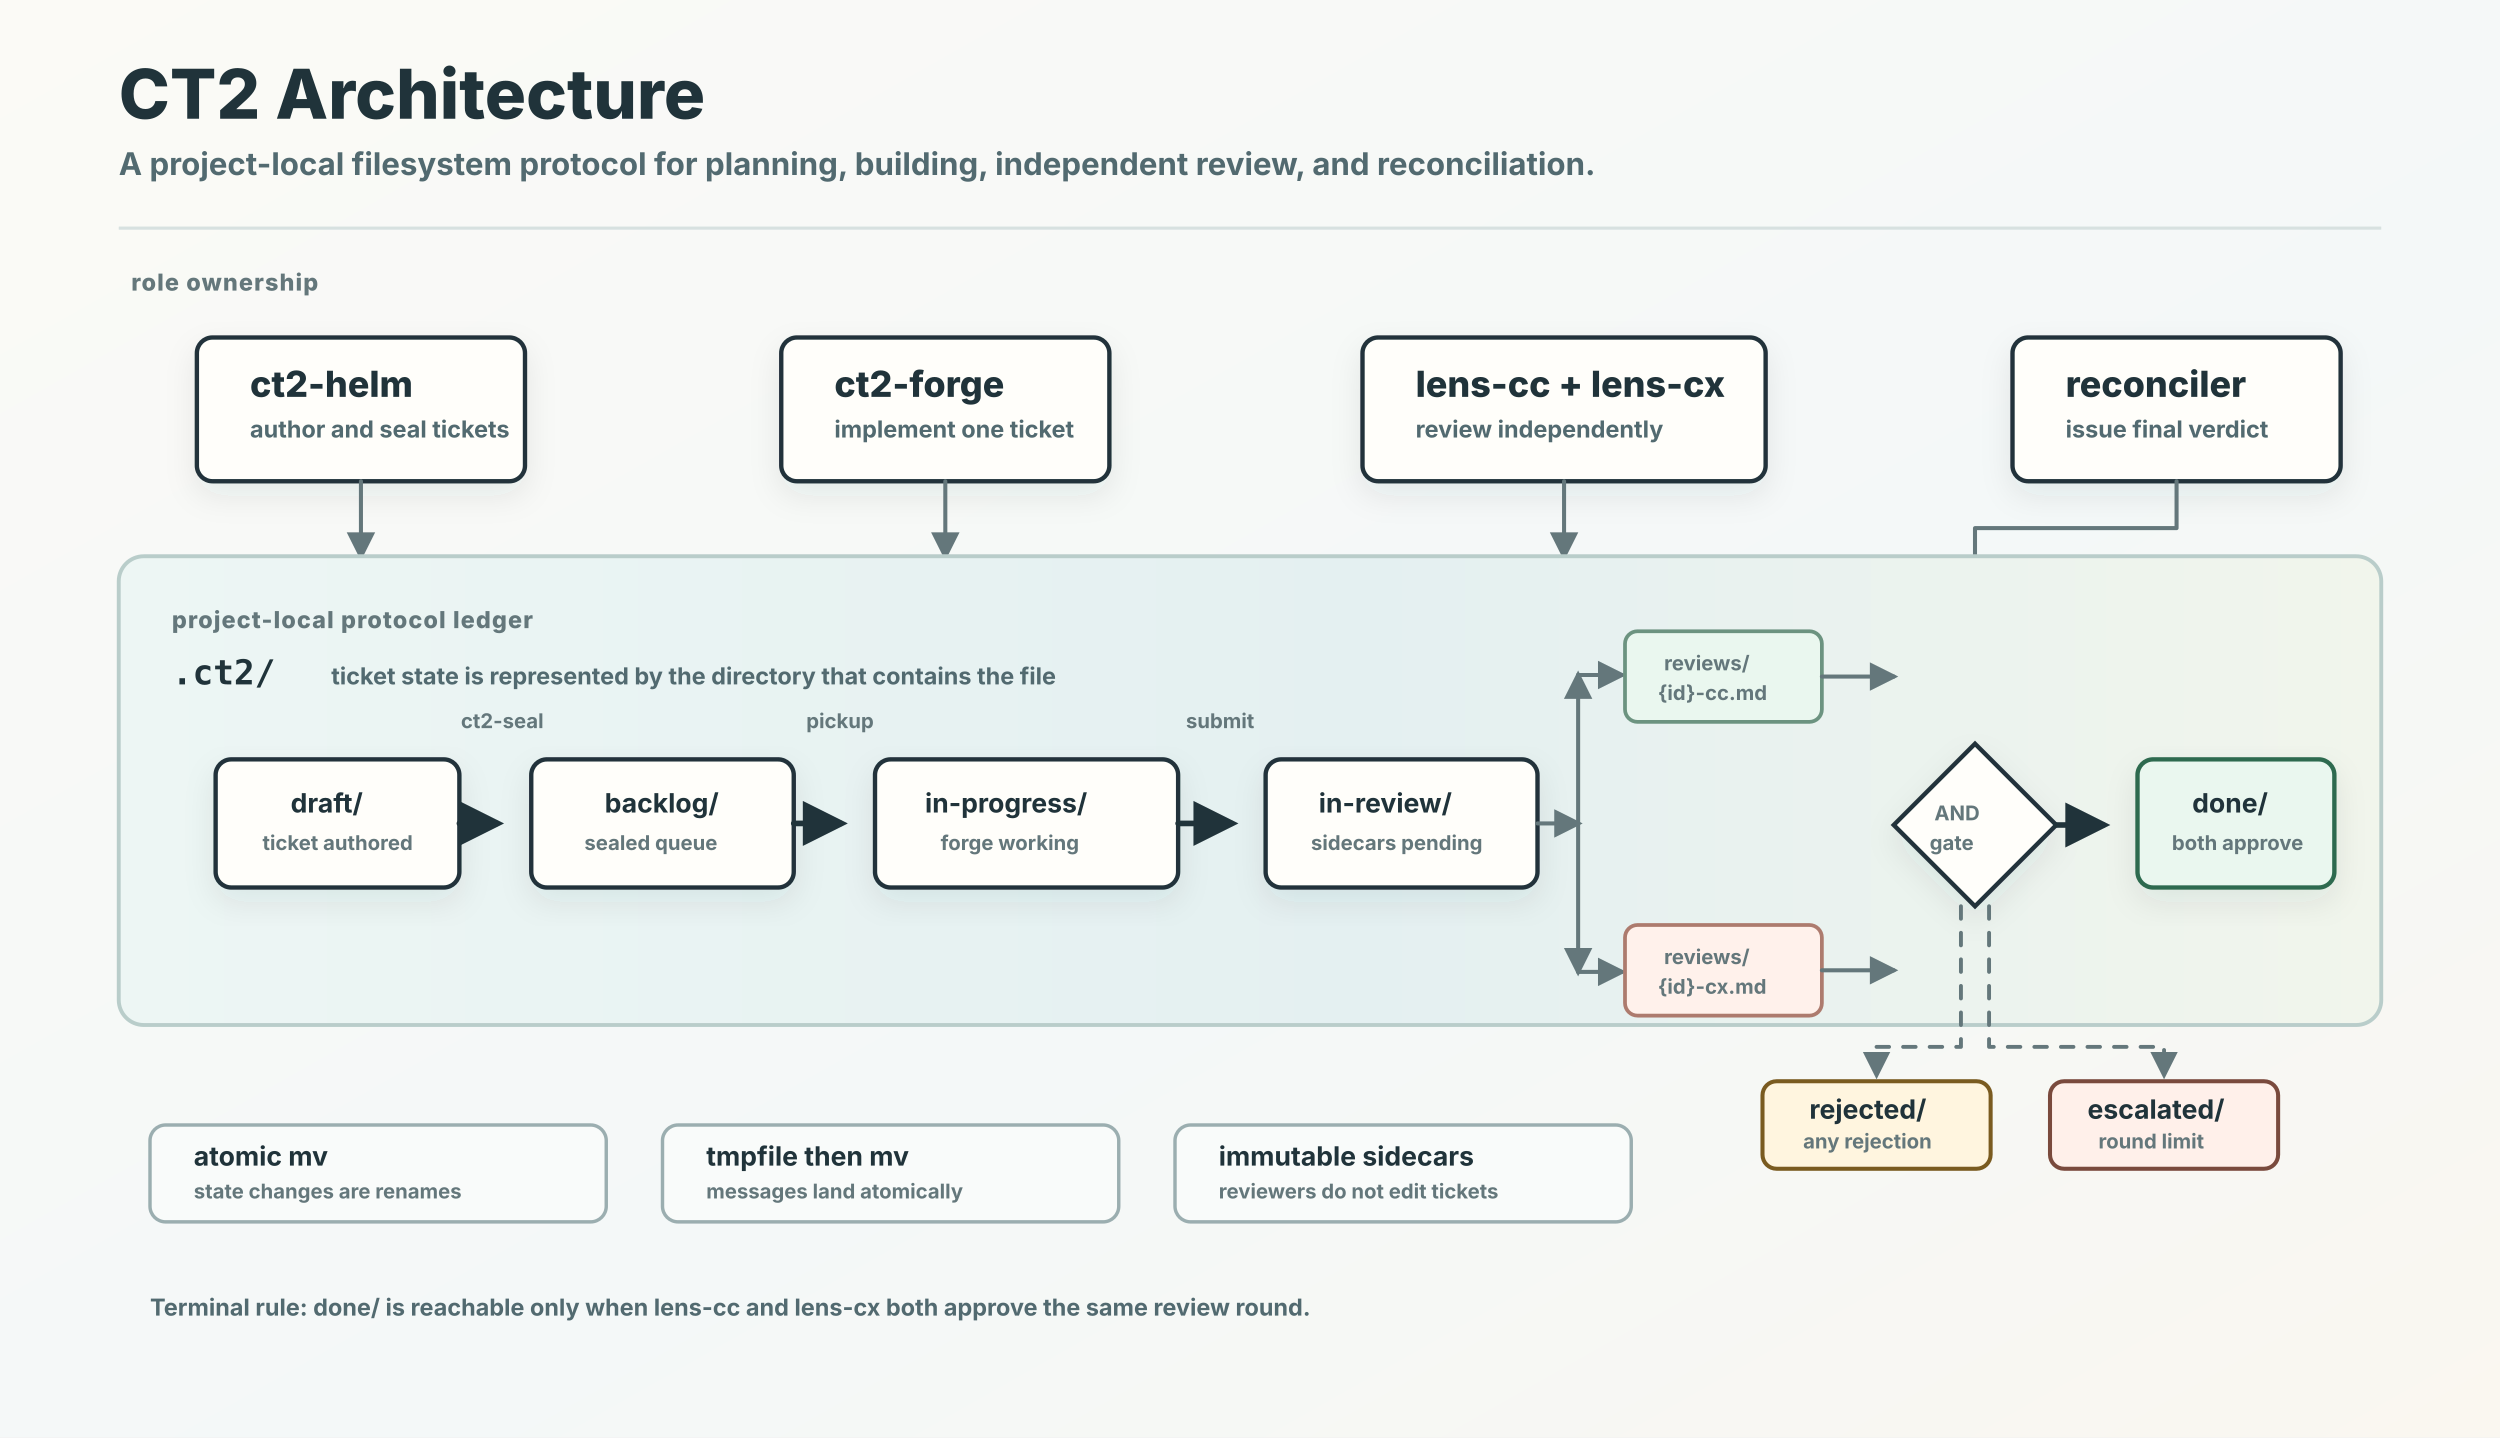
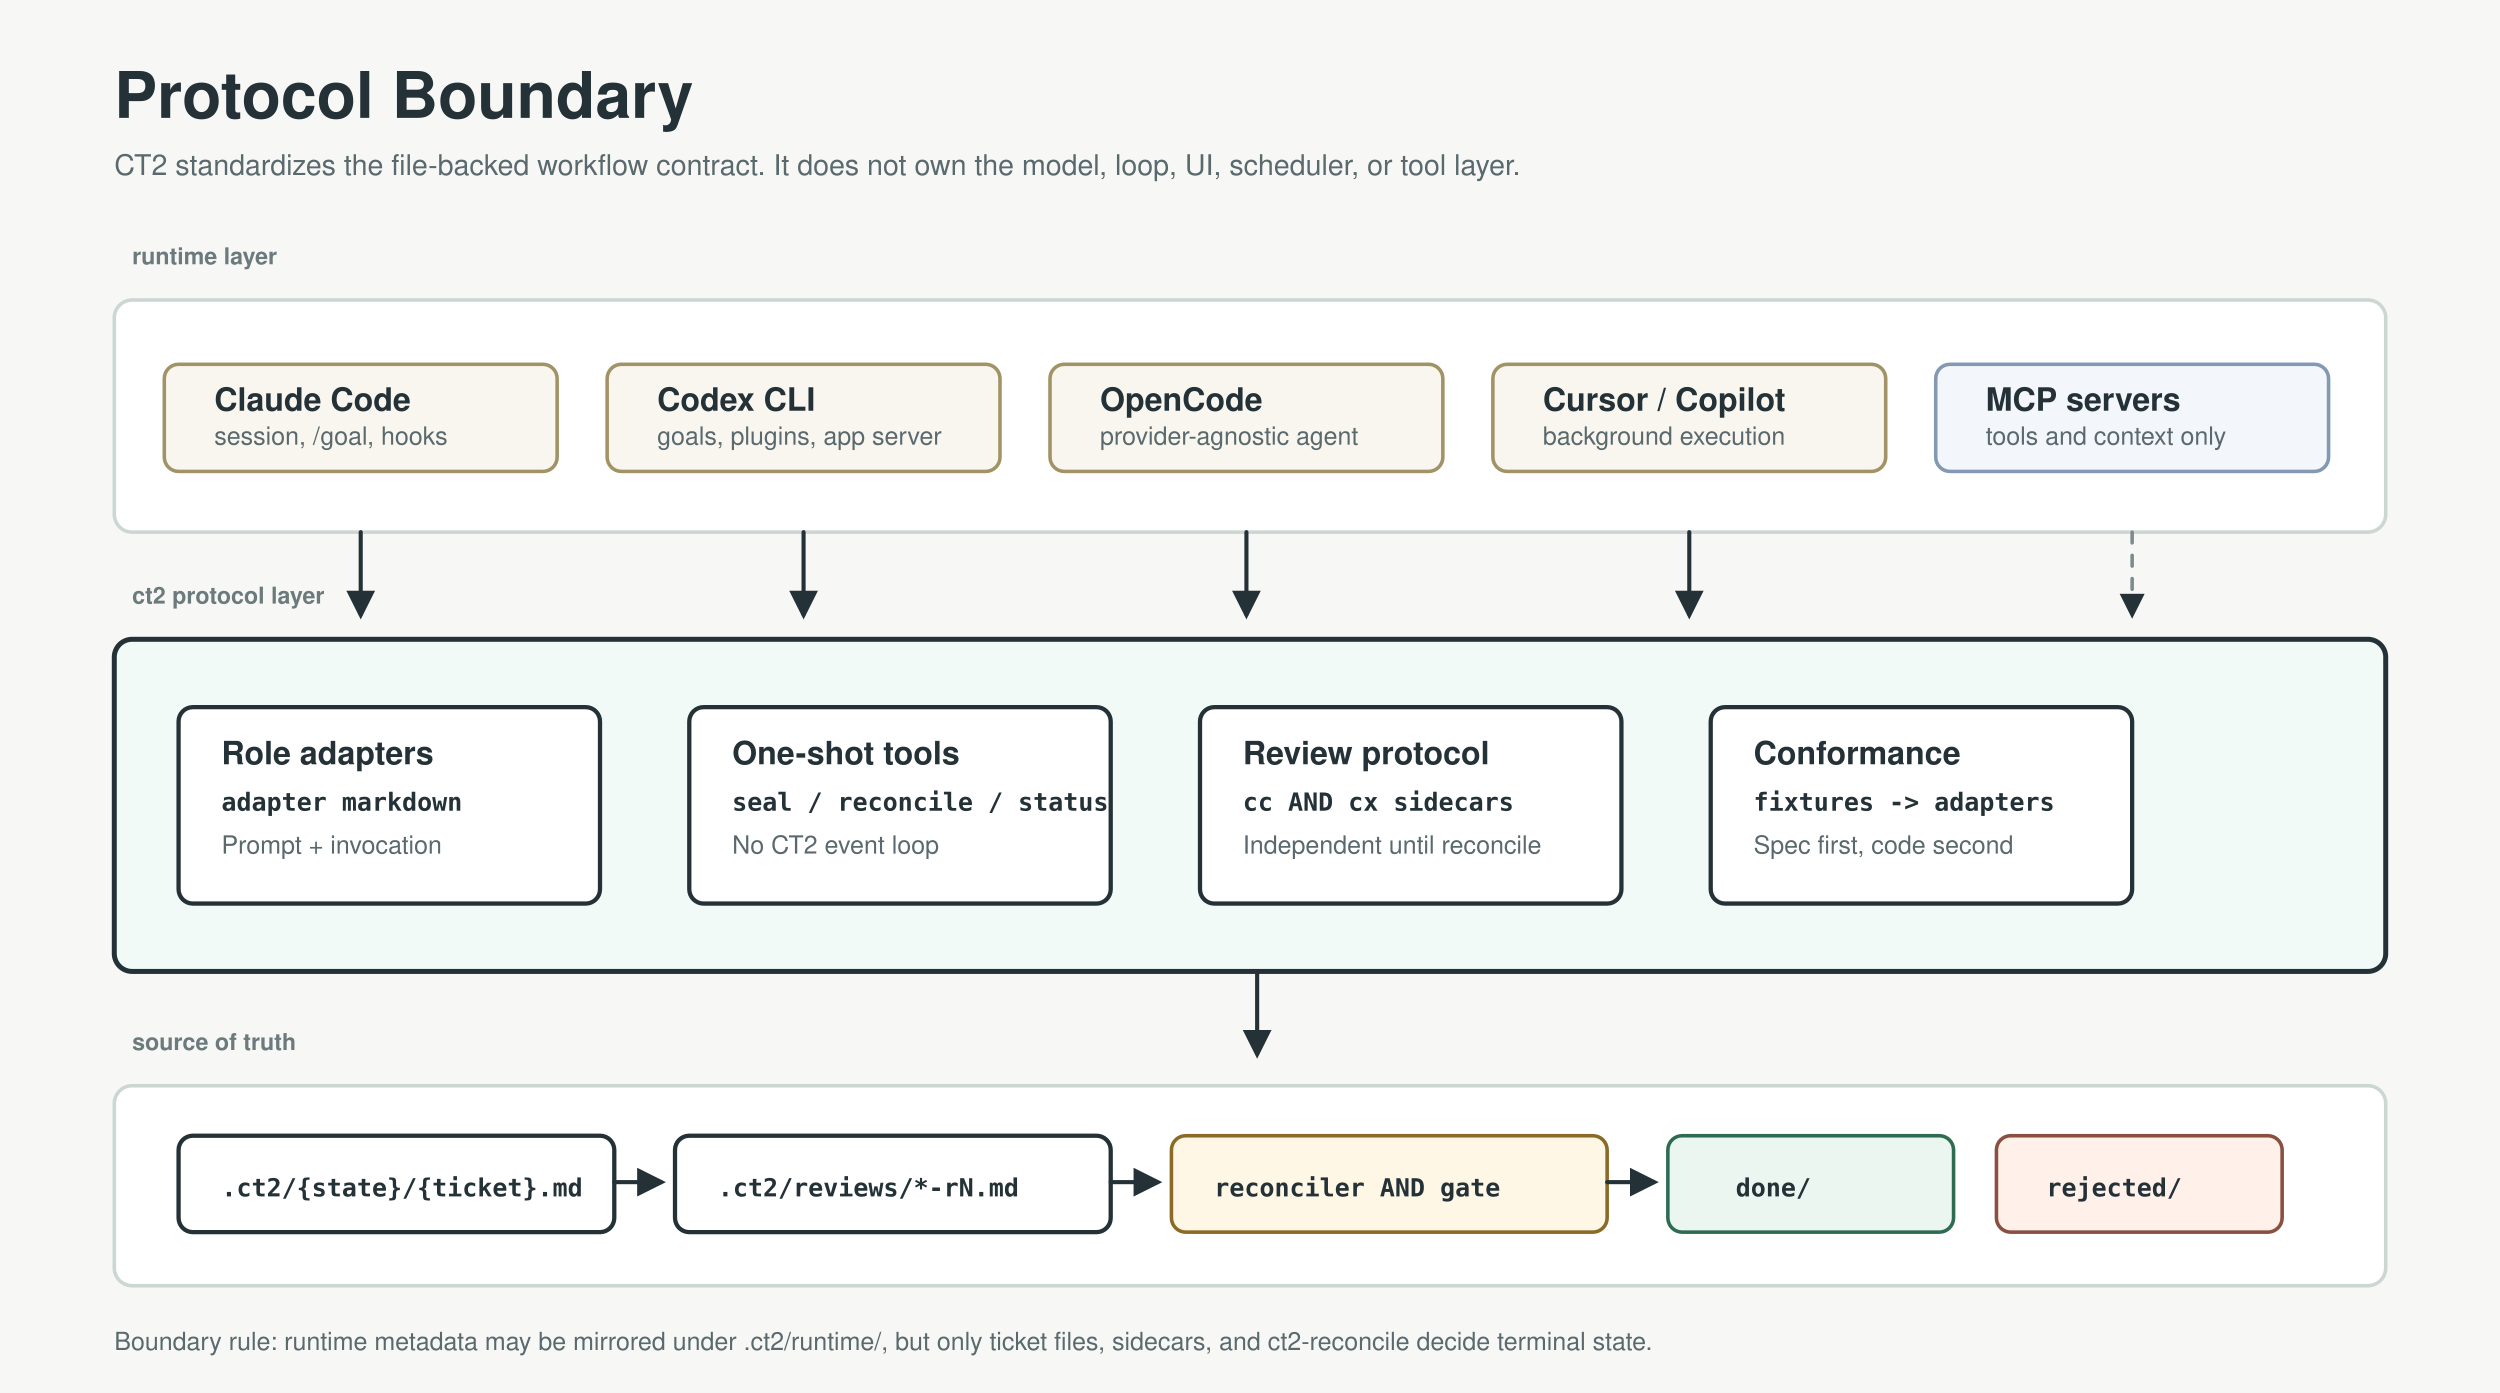
- <svg xmlns="http://www.w3.org/2000/svg" width="1600" height="920" viewBox="0 0 1600 920" role="img" aria-labelledby="title desc">
+ <svg xmlns="http://www.w3.org/2000/svg" width="1400" height="780" viewBox="0 0 1400 780" role="img" aria-labelledby="title desc">
  <defs>
-     <linearGradient id="bg" x1="0" y1="0" x2="1" y2="1">
-       <stop offset="0" stop-color="#fbfaf6" />
-       <stop offset="0.58" stop-color="#f4f8f8" />
-       <stop offset="1" stop-color="#faf7f0" />
-     </linearGradient>
-     <linearGradient id="ledger" x1="0" y1="0" x2="1" y2="0">
-       <stop offset="0" stop-color="#edf6f4" />
-       <stop offset="0.55" stop-color="#e4f0f1" />
-       <stop offset="1" stop-color="#f1f5ec" />
-     </linearGradient>
-     <filter id="softShadow" x="-20%" y="-20%" width="140%" height="150%">
-       <feDropShadow dx="0" dy="8" stdDeviation="10" flood-color="#20333a" flood-opacity="0.08" />
-     </filter>
-     <marker id="arrow" viewBox="0 0 10 10" refX="8.4" refY="5" markerWidth="8" markerHeight="8" orient="auto">
-       <path d="M0 0 L10 5 L0 10 z" fill="#20333a" />
-     </marker>
-     <marker id="arrowMuted" viewBox="0 0 10 10" refX="8.4" refY="5" markerWidth="7" markerHeight="7" orient="auto">
-       <path d="M0 0 L10 5 L0 10 z" fill="#64777b" />
+     <marker id="arrow" viewBox="0 0 10 10" refX="8.2" refY="5" markerWidth="7" markerHeight="7" orient="auto">
+       <path d="M0 0 L10 5 L0 10 Z" fill="#243238" />
    </marker>
    <style>
-       .title { font: 800 44px ui-sans-serif, -apple-system, BlinkMacSystemFont, "Segoe UI", sans-serif; fill: #20333a; letter-spacing: 0; }
-       .subtitle { font: 650 20px ui-sans-serif, -apple-system, BlinkMacSystemFont, "Segoe UI", sans-serif; fill: #526a70; letter-spacing: 0; }
-       .section { font: 800 15px ui-sans-serif, -apple-system, BlinkMacSystemFont, "Segoe UI", sans-serif; fill: #64777b; letter-spacing: 0.7px; text-transform: uppercase; }
-       .node { font: 800 23px ui-sans-serif, -apple-system, BlinkMacSystemFont, "Segoe UI", sans-serif; fill: #20333a; letter-spacing: 0; }
-       .label { font: 750 17px ui-sans-serif, -apple-system, BlinkMacSystemFont, "Segoe UI", sans-serif; fill: #20333a; letter-spacing: 0; }
-       .small { font: 650 15px ui-sans-serif, -apple-system, BlinkMacSystemFont, "Segoe UI", sans-serif; fill: #526a70; letter-spacing: 0; }
-       .micro { font: 750 13px ui-sans-serif, -apple-system, BlinkMacSystemFont, "Segoe UI", sans-serif; fill: #64777b; letter-spacing: 0; }
-       .mono { font: 800 22px ui-monospace, SFMono-Regular, Menlo, Consolas, monospace; fill: #20333a; letter-spacing: 0; }
-       .role { fill: #fffefa; stroke: #20333a; stroke-width: 2.8; filter: url(#softShadow); }
-       .state { fill: #fffefa; stroke: #20333a; stroke-width: 2.8; filter: url(#softShadow); }
-       .artifact { fill: #f9fbfa; stroke: #9baeb0; stroke-width: 2.2; }
-       .approved { fill: #eaf7ef; stroke: #2d6b4f; stroke-width: 2.8; filter: url(#softShadow); }
-       .rejected { fill: #fff5df; stroke: #7a5b20; stroke-width: 2.6; }
-       .escalated { fill: #fff0ea; stroke: #7a4a3d; stroke-width: 2.6; }
-       .gate { fill: #fffefa; stroke: #20333a; stroke-width: 2.8; filter: url(#softShadow); }
-       .arrow { fill: none; stroke: #20333a; stroke-width: 3.6; stroke-linecap: round; stroke-linejoin: round; marker-end: url(#arrow); }
-       .thin { fill: none; stroke: #64777b; stroke-width: 2.6; stroke-linecap: round; stroke-linejoin: round; marker-end: url(#arrowMuted); }
-       .dash { fill: none; stroke: #64777b; stroke-width: 2.5; stroke-linecap: round; stroke-linejoin: round; stroke-dasharray: 8 9; marker-end: url(#arrowMuted); }
-       .rule { stroke: #d7e1e0; stroke-width: 2; }
+       .bg { fill: #f7f8f5; }
+       .band { fill: #ffffff; stroke: #ccd6d3; stroke-width: 2; }
+       .runtime { fill: #f8f6ef; stroke: #a29367; stroke-width: 2; }
+       .protocol { fill: #f2faf7; stroke: #243238; stroke-width: 2.8; }
+       .ledger { fill: #ffffff; stroke: #243238; stroke-width: 2.4; }
+       .mcp { fill: #f3f6fb; stroke: #8398b2; stroke-width: 2; }
+       .gate { fill: #fff7e6; stroke: #8a6a26; stroke-width: 2; }
+       .done { fill: #eaf6ef; stroke: #2e6c52; stroke-width: 2; }
+       .bad { fill: #fff0ea; stroke: #8a4f40; stroke-width: 2; }
+       .title { font-family: Helvetica, Arial, sans-serif; font-size: 36px; font-weight: 700; fill: #243238; letter-spacing: 0; }
+       .subtitle { font-family: Helvetica, Arial, sans-serif; font-size: 16px; font-weight: 500; fill: #5a696d; letter-spacing: 0; }
+       .section { font-family: Helvetica, Arial, sans-serif; font-size: 13px; font-weight: 700; fill: #6c7a7d; letter-spacing: 0; text-transform: uppercase; }
+       .label { font-family: Helvetica, Arial, sans-serif; font-size: 18px; font-weight: 700; fill: #243238; letter-spacing: 0; }
+       .small { font-family: Helvetica, Arial, sans-serif; font-size: 14px; font-weight: 500; fill: #5a696d; letter-spacing: 0; }
+       .mono { font-family: Menlo, Consolas, monospace; font-size: 14px; font-weight: 600; fill: #243238; letter-spacing: 0; }
+       .line { fill: none; stroke: #243238; stroke-width: 2.3; stroke-linecap: round; stroke-linejoin: round; marker-end: url(#arrow); }
+       .muted { fill: none; stroke: #7d8b8e; stroke-width: 2; stroke-linecap: round; stroke-linejoin: round; marker-end: url(#arrow); stroke-dasharray: 6 7; }
    </style>
  </defs>
-   <rect width="1600" height="920" fill="url(#bg)" />
-   <text x="76" y="76" class="title">CT2 Architecture</text>
-   <text x="76" y="112" class="subtitle">A project-local filesystem protocol for planning, building, independent review, and reconciliation.</text>
-   <line x1="76" y1="146" x2="1524" y2="146" class="rule" />
-   <text x="84" y="186" class="section">role ownership</text>
-   <g transform="translate(126 216)">
-     <rect x="0" y="0" width="210" height="92" rx="10" class="role" />
-     <text x="34" y="38" class="node">ct2-helm</text>
-     <text x="34" y="64" class="small">author and seal tickets</text>
+   <rect class="bg" width="1400" height="780" />
+   <text x="64" y="66" class="title">Protocol Boundary</text>
+   <text x="64" y="98" class="subtitle">CT2 standardizes the file-backed workflow contract. It does not own the model, loop, UI, scheduler, or tool layer.</text>
+   <text x="74" y="148" class="section">runtime layer</text>
+   <rect class="band" x="64" y="168" width="1272" height="130" rx="10" />
+   <g transform="translate(92 204)">
+     <rect class="runtime" width="220" height="60" rx="8" />
+     <text x="28" y="26" class="label">Claude Code</text>
+     <text x="28" y="45" class="small">session, /goal, hooks</text>
  </g>
-   <g transform="translate(500 216)">
-     <rect x="0" y="0" width="210" height="92" rx="10" class="role" />
-     <text x="34" y="38" class="node">ct2-forge</text>
-     <text x="34" y="64" class="small">implement one ticket</text>
+   <g transform="translate(340 204)">
+     <rect class="runtime" width="220" height="60" rx="8" />
+     <text x="28" y="26" class="label">Codex CLI</text>
+     <text x="28" y="45" class="small">goals, plugins, app server</text>
  </g>
-   <g transform="translate(872 216)">
-     <rect x="0" y="0" width="258" height="92" rx="10" class="role" />
-     <text x="34" y="38" class="node">lens-cc + lens-cx</text>
-     <text x="34" y="64" class="small">review independently</text>
+   <g transform="translate(588 204)">
+     <rect class="runtime" width="220" height="60" rx="8" />
+     <text x="28" y="26" class="label">OpenCode</text>
+     <text x="28" y="45" class="small">provider-agnostic agent</text>
  </g>
-   <g transform="translate(1288 216)">
-     <rect x="0" y="0" width="210" height="92" rx="10" class="role" />
-     <text x="34" y="38" class="node">reconciler</text>
-     <text x="34" y="64" class="small">issue final verdict</text>
+   <g transform="translate(836 204)">
+     <rect class="runtime" width="220" height="60" rx="8" />
+     <text x="28" y="26" class="label">Cursor / Copilot</text>
+     <text x="28" y="45" class="small">background execution</text>
  </g>
-   <path class="thin" d="M231 308 V356" />
-   <path class="thin" d="M605 308 V356" />
-   <path class="thin" d="M1001 308 V356" />
-   <path class="thin" d="M1393 308 V338 H1264 V462" />
-   <g transform="translate(76 356)">
-     <rect x="0" y="0" width="1448" height="300" rx="16" fill="url(#ledger)" stroke="#b9cdca" stroke-width="2.5" />
-     <text x="34" y="46" class="section">project-local protocol ledger</text>
-     <text x="34" y="82" class="mono">.ct2/</text>
-     <text x="136" y="82" class="small">ticket state is represented by the directory that contains the file</text>
+   <g transform="translate(1084 204)">
+     <rect class="mcp" width="220" height="60" rx="8" />
+     <text x="28" y="26" class="label">MCP servers</text>
+     <text x="28" y="45" class="small">tools and context only</text>
  </g>
-   <g transform="translate(138 486)">
-     <rect x="0" y="0" width="156" height="82" rx="10" class="state" />
-     <text x="48" y="34" class="label">draft/</text>
-     <text x="30" y="58" class="micro">ticket authored</text>
+   <path class="line" d="M202 298 V344" />
+   <path class="line" d="M450 298 V344" />
+   <path class="line" d="M698 298 V344" />
+   <path class="line" d="M946 298 V344" />
+   <path class="muted" d="M1194 298 V344" />
+   <text x="74" y="338" class="section">ct2 protocol layer</text>
+   <rect class="protocol" x="64" y="358" width="1272" height="186" rx="10" />
+   <g transform="translate(100 396)">
+     <rect class="ledger" width="236" height="110" rx="8" />
+     <text x="24" y="32" class="label">Role adapters</text>
+     <text x="24" y="58" class="mono">adapter markdown</text>
+     <text x="24" y="82" class="small">Prompt + invocation</text>
  </g>
-   <g transform="translate(340 486)">
-     <rect x="0" y="0" width="168" height="82" rx="10" class="state" />
-     <text x="47" y="34" class="label">backlog/</text>
-     <text x="34" y="58" class="micro">sealed queue</text>
+   <g transform="translate(386 396)">
+     <rect class="ledger" width="236" height="110" rx="8" />
+     <text x="24" y="32" class="label">One-shot tools</text>
+     <text x="24" y="58" class="mono">seal / reconcile / status</text>
+     <text x="24" y="82" class="small">No CT2 event loop</text>
  </g>
-   <g transform="translate(560 486)">
-     <rect x="0" y="0" width="194" height="82" rx="10" class="state" />
-     <text x="32" y="34" class="label">in-progress/</text>
-     <text x="42" y="58" class="micro">forge working</text>
+   <g transform="translate(672 396)">
+     <rect class="ledger" width="236" height="110" rx="8" />
+     <text x="24" y="32" class="label">Review protocol</text>
+     <text x="24" y="58" class="mono">cc AND cx sidecars</text>
+     <text x="24" y="82" class="small">Independent until reconcile</text>
  </g>
-   <g transform="translate(810 486)">
-     <rect x="0" y="0" width="174" height="82" rx="10" class="state" />
-     <text x="34" y="34" class="label">in-review/</text>
-     <text x="29" y="58" class="micro">sidecars pending</text>
+   <g transform="translate(958 396)">
+     <rect class="ledger" width="236" height="110" rx="8" />
+     <text x="24" y="32" class="label">Conformance</text>
+     <text x="24" y="58" class="mono">fixtures -&gt; adapters</text>
+     <text x="24" y="82" class="small">Spec first, code second</text>
  </g>
-   <path class="arrow" d="M294 527 H318" />
-   <text x="295" y="466" class="micro">ct2-seal</text>
-   <path class="arrow" d="M508 527 H538" />
-   <text x="516" y="466" class="micro">pickup</text>
-   <path class="arrow" d="M754 527 H788" />
-   <text x="759" y="466" class="micro">submit</text>
-   <path class="thin" d="M984 527 H1010" />
-   <path class="thin" d="M1010 527 V432" />
-   <path class="thin" d="M1010 527 V622" />
-   <path class="thin" d="M1010 432 H1038" />
-   <path class="thin" d="M1010 622 H1038" />
-   <g transform="translate(1040 404)">
-     <rect x="0" y="0" width="126" height="58" rx="8" fill="#eaf7ef" stroke="#6c9380" stroke-width="2.4" />
-     <text x="25" y="25" class="micro">reviews/</text>
-     <text x="21" y="44" class="micro">{id}-cc.md</text>
+   <path class="line" d="M704 544 V590" />
+   <text x="74" y="588" class="section">source of truth</text>
+   <rect class="band" x="64" y="608" width="1272" height="112" rx="10" />
+   <g transform="translate(100 636)">
+     <rect class="ledger" width="244" height="54" rx="8" />
+     <text x="24" y="34" class="mono">.ct2/{state}/{ticket}.md</text>
  </g>
-   <g transform="translate(1040 592)">
-     <rect x="0" y="0" width="126" height="58" rx="8" fill="#fff1eb" stroke="#ad7b6e" stroke-width="2.4" />
-     <text x="25" y="25" class="micro">reviews/</text>
-     <text x="21" y="44" class="micro">{id}-cx.md</text>
+   <g transform="translate(378 636)">
+     <rect class="ledger" width="244" height="54" rx="8" />
+     <text x="24" y="34" class="mono">.ct2/reviews/*-rN.md</text>
  </g>
-   <g transform="translate(1212 476)">
-     <path d="M52 0 L104 52 L52 104 L0 52 Z" class="gate" />
-     <text x="26" y="49" class="micro">AND</text>
-     <text x="23" y="68" class="micro">gate</text>
+   <g transform="translate(656 636)">
+     <rect class="gate" width="244" height="54" rx="8" />
+     <text x="24" y="34" class="mono">reconciler AND gate</text>
  </g>
-   <path class="thin" d="M1166 433 H1212" />
-   <path class="thin" d="M1166 621 H1212" />
-   <g transform="translate(1368 486)">
-     <rect x="0" y="0" width="126" height="82" rx="10" class="approved" />
-     <text x="35" y="34" class="label">done/</text>
-     <text x="22" y="58" class="micro">both approve</text>
+   <g transform="translate(934 636)">
+     <rect class="done" width="160" height="54" rx="8" />
+     <text x="38" y="34" class="mono">done/</text>
+     <rect class="bad" x="184" y="0" width="160" height="54" rx="8" />
+     <text x="212" y="34" class="mono">rejected/</text>
  </g>
-   <path class="arrow" d="M1316 528 H1346" />
-   <g transform="translate(1128 692)">
-     <rect x="0" y="0" width="146" height="56" rx="9" class="rejected" />
-     <text x="30" y="24" class="label">rejected/</text>
-     <text x="26" y="43" class="micro">any rejection</text>
-   </g>
-   <g transform="translate(1312 692)">
-     <rect x="0" y="0" width="146" height="56" rx="9" class="escalated" />
-     <text x="24" y="24" class="label">escalated/</text>
-     <text x="31" y="43" class="micro">round limit</text>
-   </g>
-   <path class="dash" d="M1255 580 V670 H1201 V688" />
-   <path class="dash" d="M1273 580 V670 H1385 V688" />
-   <g transform="translate(96 720)">
-     <rect x="0" y="0" width="292" height="62" rx="10" class="artifact" />
-     <text x="28" y="26" class="label">atomic mv</text>
-     <text x="28" y="47" class="micro">state changes are renames</text>
-   </g>
-   <g transform="translate(424 720)">
-     <rect x="0" y="0" width="292" height="62" rx="10" class="artifact" />
-     <text x="28" y="26" class="label">tmpfile then mv</text>
-     <text x="28" y="47" class="micro">messages land atomically</text>
-   </g>
-   <g transform="translate(752 720)">
-     <rect x="0" y="0" width="292" height="62" rx="10" class="artifact" />
-     <text x="28" y="26" class="label">immutable sidecars</text>
-     <text x="28" y="47" class="micro">reviewers do not edit tickets</text>
-   </g>
-   <text x="96" y="842" class="small">Terminal rule: done/ is reachable only when lens-cc and lens-cx both approve the same review round.</text>
+   <path class="line" d="M344 662 H370" />
+   <path class="line" d="M622 662 H648" />
+   <path class="line" d="M900 662 H926" />
+   <text x="64" y="756" class="small">Boundary rule: runtime metadata may be mirrored under .ct2/runtime/, but only ticket files, sidecars, and ct2-reconcile decide terminal state.</text>
</svg>
